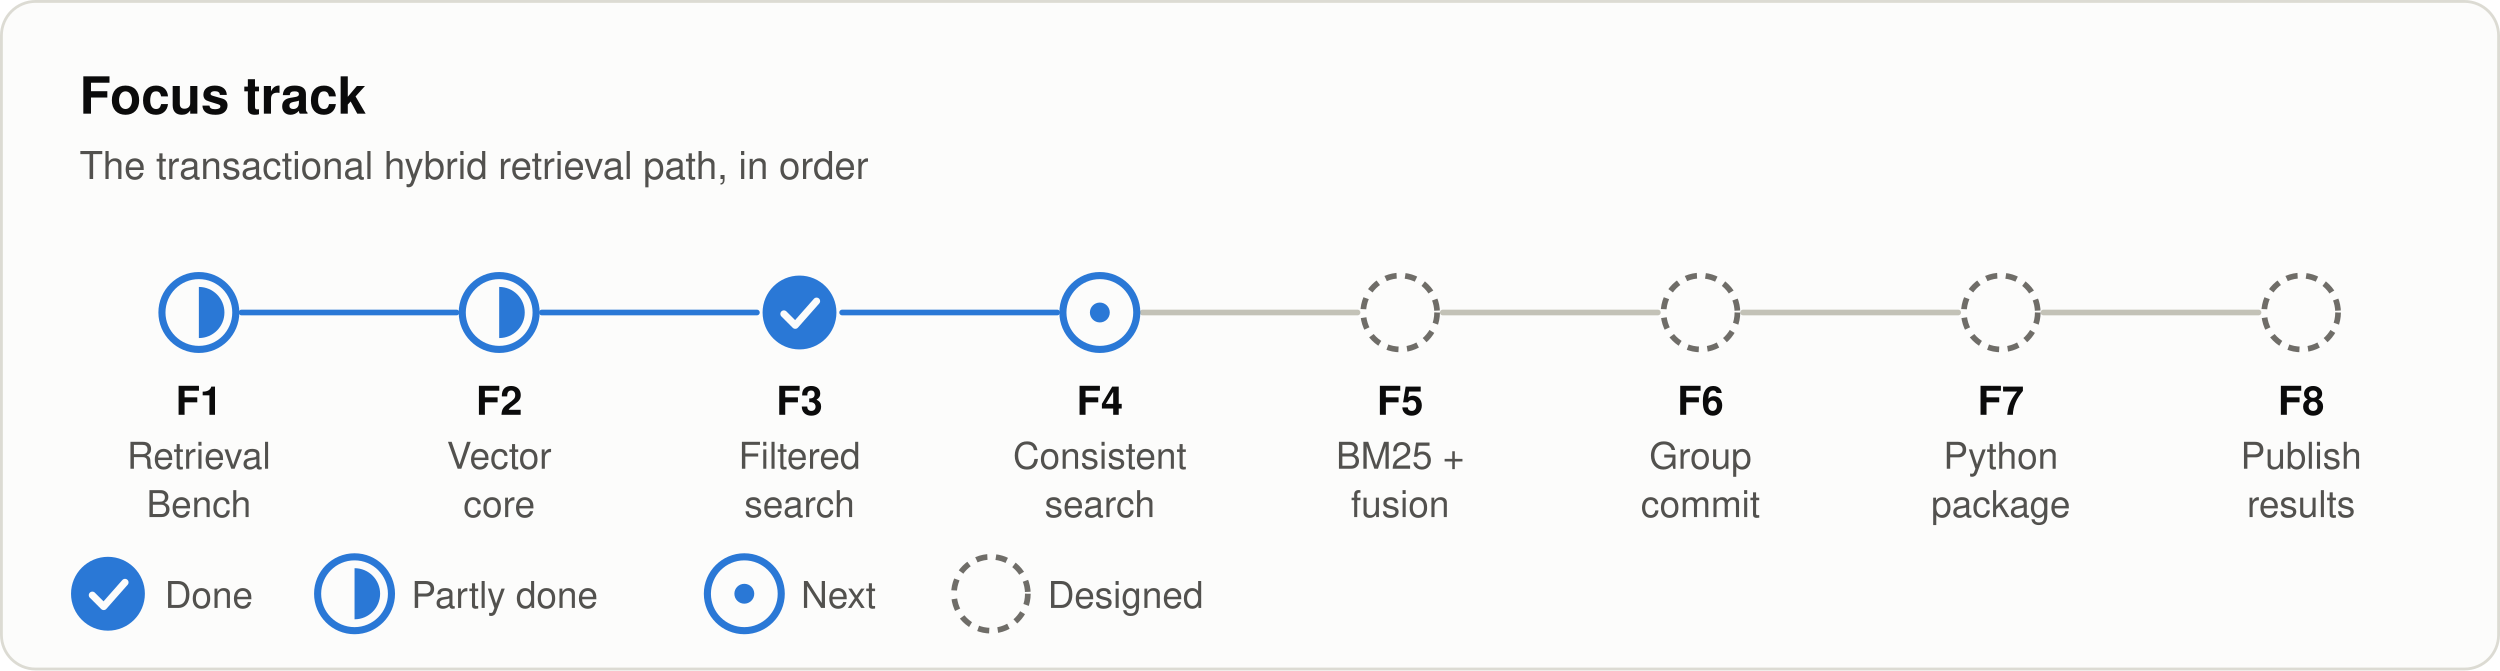
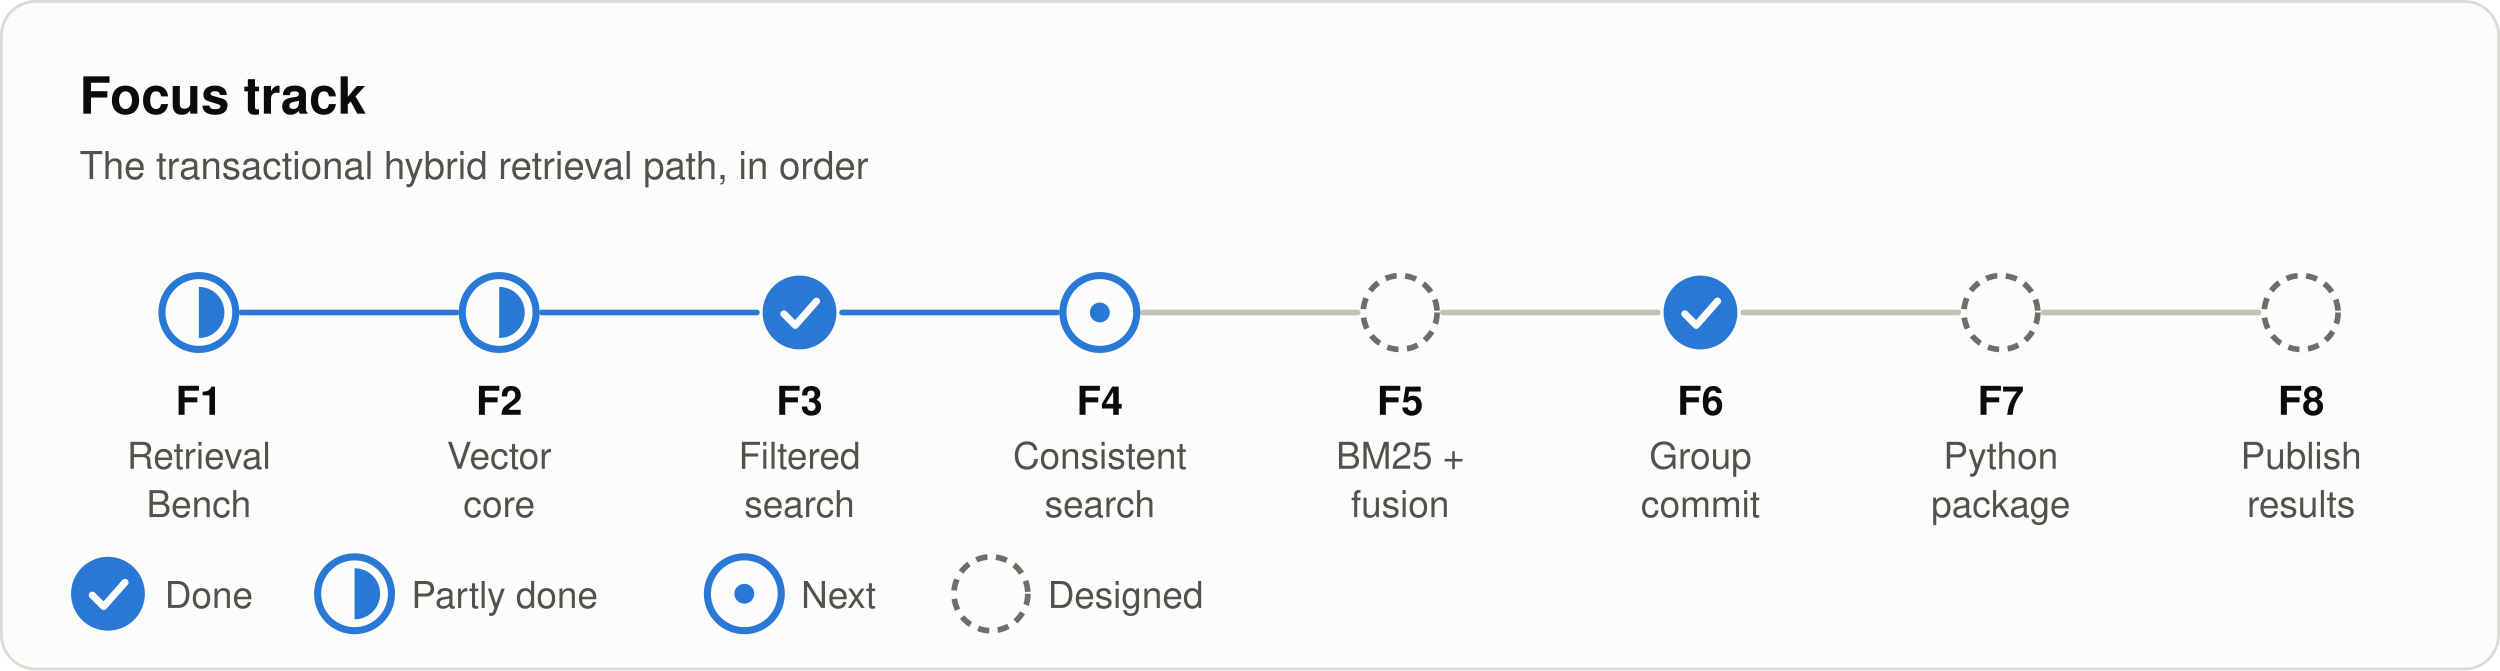
<svg xmlns="http://www.w3.org/2000/svg" width="880" height="236" viewBox="0 0 880 236" role="img" aria-labelledby="title desc" font-family="system-ui, -apple-system, &quot;Segoe UI&quot;, Helvetica, Arial, sans-serif">
  <defs>
    <marker id="arrow-ink2" viewBox="0 0 10 10" refX="9" refY="5" markerWidth="7" markerHeight="7" orient="auto-start-reverse">
      <path d="M0,1 L9,5 L0,9 z" fill="#52514e" />
    </marker>
    <marker id="arrow-muted" viewBox="0 0 10 10" refX="9" refY="5" markerWidth="7" markerHeight="7" orient="auto-start-reverse">
      <path d="M0,1 L9,5 L0,9 z" fill="#6f6d68" />
    </marker>
    <marker id="arrow-blue" viewBox="0 0 10 10" refX="9" refY="5" markerWidth="7" markerHeight="7" orient="auto-start-reverse">
      <path d="M0,1 L9,5 L0,9 z" fill="#2a78d6" />
    </marker>
  </defs>
  <rect x="0.5" y="0.5" width="879" height="235" rx="12" fill="#fcfcfb" stroke="#dcdbd3" />
  <text x="28" y="40" font-size="18" font-weight="650" fill="#0b0b0b" text-anchor="start">Focus track</text>
  <text x="28" y="63" font-size="13.5" font-weight="400" fill="#52514e" text-anchor="start">The transactional hybrid retrieval path, in order</text>
  <line x1="85.0" y1="110" x2="160.714" y2="110" stroke="#2a78d6" stroke-width="2" stroke-linecap="round" />
  <line x1="190.714" y1="110" x2="266.429" y2="110" stroke="#2a78d6" stroke-width="2" stroke-linecap="round" />
  <line x1="296.429" y1="110" x2="372.143" y2="110" stroke="#2a78d6" stroke-width="2" stroke-linecap="round" />
  <line x1="402.143" y1="110" x2="477.857" y2="110" stroke="#c3c2b7" stroke-width="2" stroke-linecap="round" />
  <line x1="507.857" y1="110" x2="583.571" y2="110" stroke="#c3c2b7" stroke-width="2" stroke-linecap="round" />
  <line x1="613.571" y1="110" x2="689.286" y2="110" stroke="#c3c2b7" stroke-width="2" stroke-linecap="round" />
  <line x1="719.286" y1="110" x2="795.0" y2="110" stroke="#c3c2b7" stroke-width="2" stroke-linecap="round" />
  <circle cx="70.0" cy="110" r="13" fill="#fcfcfb" stroke="#2a78d6" stroke-width="2.5" />
  <path d="M70.0,101 A9,9 0 0 1 70.0,119 Z" fill="#2a78d6" />
  <text x="70.0" y="146" font-size="14" font-weight="650" fill="#0b0b0b" text-anchor="middle">F1</text>
  <text x="70.0" y="165" font-size="13" font-weight="400" fill="#52514e" text-anchor="middle">Retrieval</text>
  <text x="70.0" y="182" font-size="13" font-weight="400" fill="#52514e" text-anchor="middle">Bench</text>
  <circle cx="175.714" cy="110" r="13" fill="#fcfcfb" stroke="#2a78d6" stroke-width="2.5" />
  <path d="M175.714,101 A9,9 0 0 1 175.714,119 Z" fill="#2a78d6" />
  <text x="175.714" y="146" font-size="14" font-weight="650" fill="#0b0b0b" text-anchor="middle">F2</text>
  <text x="175.714" y="165" font-size="13" font-weight="400" fill="#52514e" text-anchor="middle">Vector</text>
  <text x="175.714" y="182" font-size="13" font-weight="400" fill="#52514e" text-anchor="middle">core</text>
  <circle cx="281.429" cy="110" r="13" fill="#2a78d6" />
  <path d="M275.929,110.5 L279.929,114.5 L287.429,106" fill="none" stroke="#fcfcfb" stroke-width="2.5" stroke-linecap="round" stroke-linejoin="round" />
  <text x="281.429" y="146" font-size="14" font-weight="650" fill="#0b0b0b" text-anchor="middle">F3</text>
  <text x="281.429" y="165" font-size="13" font-weight="400" fill="#52514e" text-anchor="middle">Filtered</text>
  <text x="281.429" y="182" font-size="13" font-weight="400" fill="#52514e" text-anchor="middle">search</text>
  <circle cx="387.143" cy="110" r="13" fill="#fcfcfb" stroke="#2a78d6" stroke-width="2.5" />
  <circle cx="387.143" cy="110" r="3.5" fill="#2a78d6" />
  <text x="387.143" y="146" font-size="14" font-weight="650" fill="#0b0b0b" text-anchor="middle">F4</text>
  <text x="387.143" y="165" font-size="13" font-weight="400" fill="#52514e" text-anchor="middle">Consistent</text>
  <text x="387.143" y="182" font-size="13" font-weight="400" fill="#52514e" text-anchor="middle">search</text>
  <circle cx="492.857" cy="110" r="13" fill="#fcfcfb" stroke="#6f6d68" stroke-width="2" stroke-dasharray="4 3" />
  <text x="492.857" y="146" font-size="14" font-weight="650" fill="#0b0b0b" text-anchor="middle">F5</text>
  <text x="492.857" y="165" font-size="13" font-weight="400" fill="#52514e" text-anchor="middle">BM25 +</text>
  <text x="492.857" y="182" font-size="13" font-weight="400" fill="#52514e" text-anchor="middle">fusion</text>
-   <circle cx="598.571" cy="110" r="13" fill="#fcfcfb" stroke="#6f6d68" stroke-width="2" stroke-dasharray="4 3" />
+   <circle cx="598.571" cy="110" r="13" fill="#2a78d6" />
+   <path d="M593.071,110.5 L597.071,114.5 L604.571,106" fill="none" stroke="#fcfcfb" stroke-width="2.5" stroke-linecap="round" stroke-linejoin="round" />
  <text x="598.571" y="146" font-size="14" font-weight="650" fill="#0b0b0b" text-anchor="middle">F6</text>
  <text x="598.571" y="165" font-size="13" font-weight="400" fill="#52514e" text-anchor="middle">Group</text>
  <text x="598.571" y="182" font-size="13" font-weight="400" fill="#52514e" text-anchor="middle">commit</text>
  <circle cx="704.286" cy="110" r="13" fill="#fcfcfb" stroke="#6f6d68" stroke-width="2" stroke-dasharray="4 3" />
  <text x="704.286" y="146" font-size="14" font-weight="650" fill="#0b0b0b" text-anchor="middle">F7</text>
  <text x="704.286" y="165" font-size="13" font-weight="400" fill="#52514e" text-anchor="middle">Python</text>
  <text x="704.286" y="182" font-size="13" font-weight="400" fill="#52514e" text-anchor="middle">package</text>
  <circle cx="810.0" cy="110" r="13" fill="#fcfcfb" stroke="#6f6d68" stroke-width="2" stroke-dasharray="4 3" />
  <text x="810.0" y="146" font-size="14" font-weight="650" fill="#0b0b0b" text-anchor="middle">F8</text>
  <text x="810.0" y="165" font-size="13" font-weight="400" fill="#52514e" text-anchor="middle">Publish</text>
  <text x="810.0" y="182" font-size="13" font-weight="400" fill="#52514e" text-anchor="middle">results</text>
  <circle cx="38" cy="209" r="13" fill="#2a78d6" />
  <path d="M32.5,209.5 L36.5,213.5 L44,205" fill="none" stroke="#fcfcfb" stroke-width="2.5" stroke-linecap="round" stroke-linejoin="round" />
  <text x="58" y="214" font-size="13" font-weight="400" fill="#52514e" text-anchor="start">Done</text>
  <circle cx="124.8" cy="209" r="13" fill="#fcfcfb" stroke="#2a78d6" stroke-width="2.5" />
  <path d="M124.8,200 A9,9 0 0 1 124.8,218 Z" fill="#2a78d6" />
  <text x="144.8" y="214" font-size="13" font-weight="400" fill="#52514e" text-anchor="start">Partly done</text>
  <circle cx="262.0" cy="209" r="13" fill="#fcfcfb" stroke="#2a78d6" stroke-width="2.5" />
  <circle cx="262.0" cy="209" r="3.5" fill="#2a78d6" />
  <text x="282.0" y="214" font-size="13" font-weight="400" fill="#52514e" text-anchor="start">Next</text>
  <circle cx="348.8" cy="209" r="13" fill="#fcfcfb" stroke="#6f6d68" stroke-width="2" stroke-dasharray="4 3" />
  <text x="368.8" y="214" font-size="13" font-weight="400" fill="#52514e" text-anchor="start">Designed</text>
</svg>
